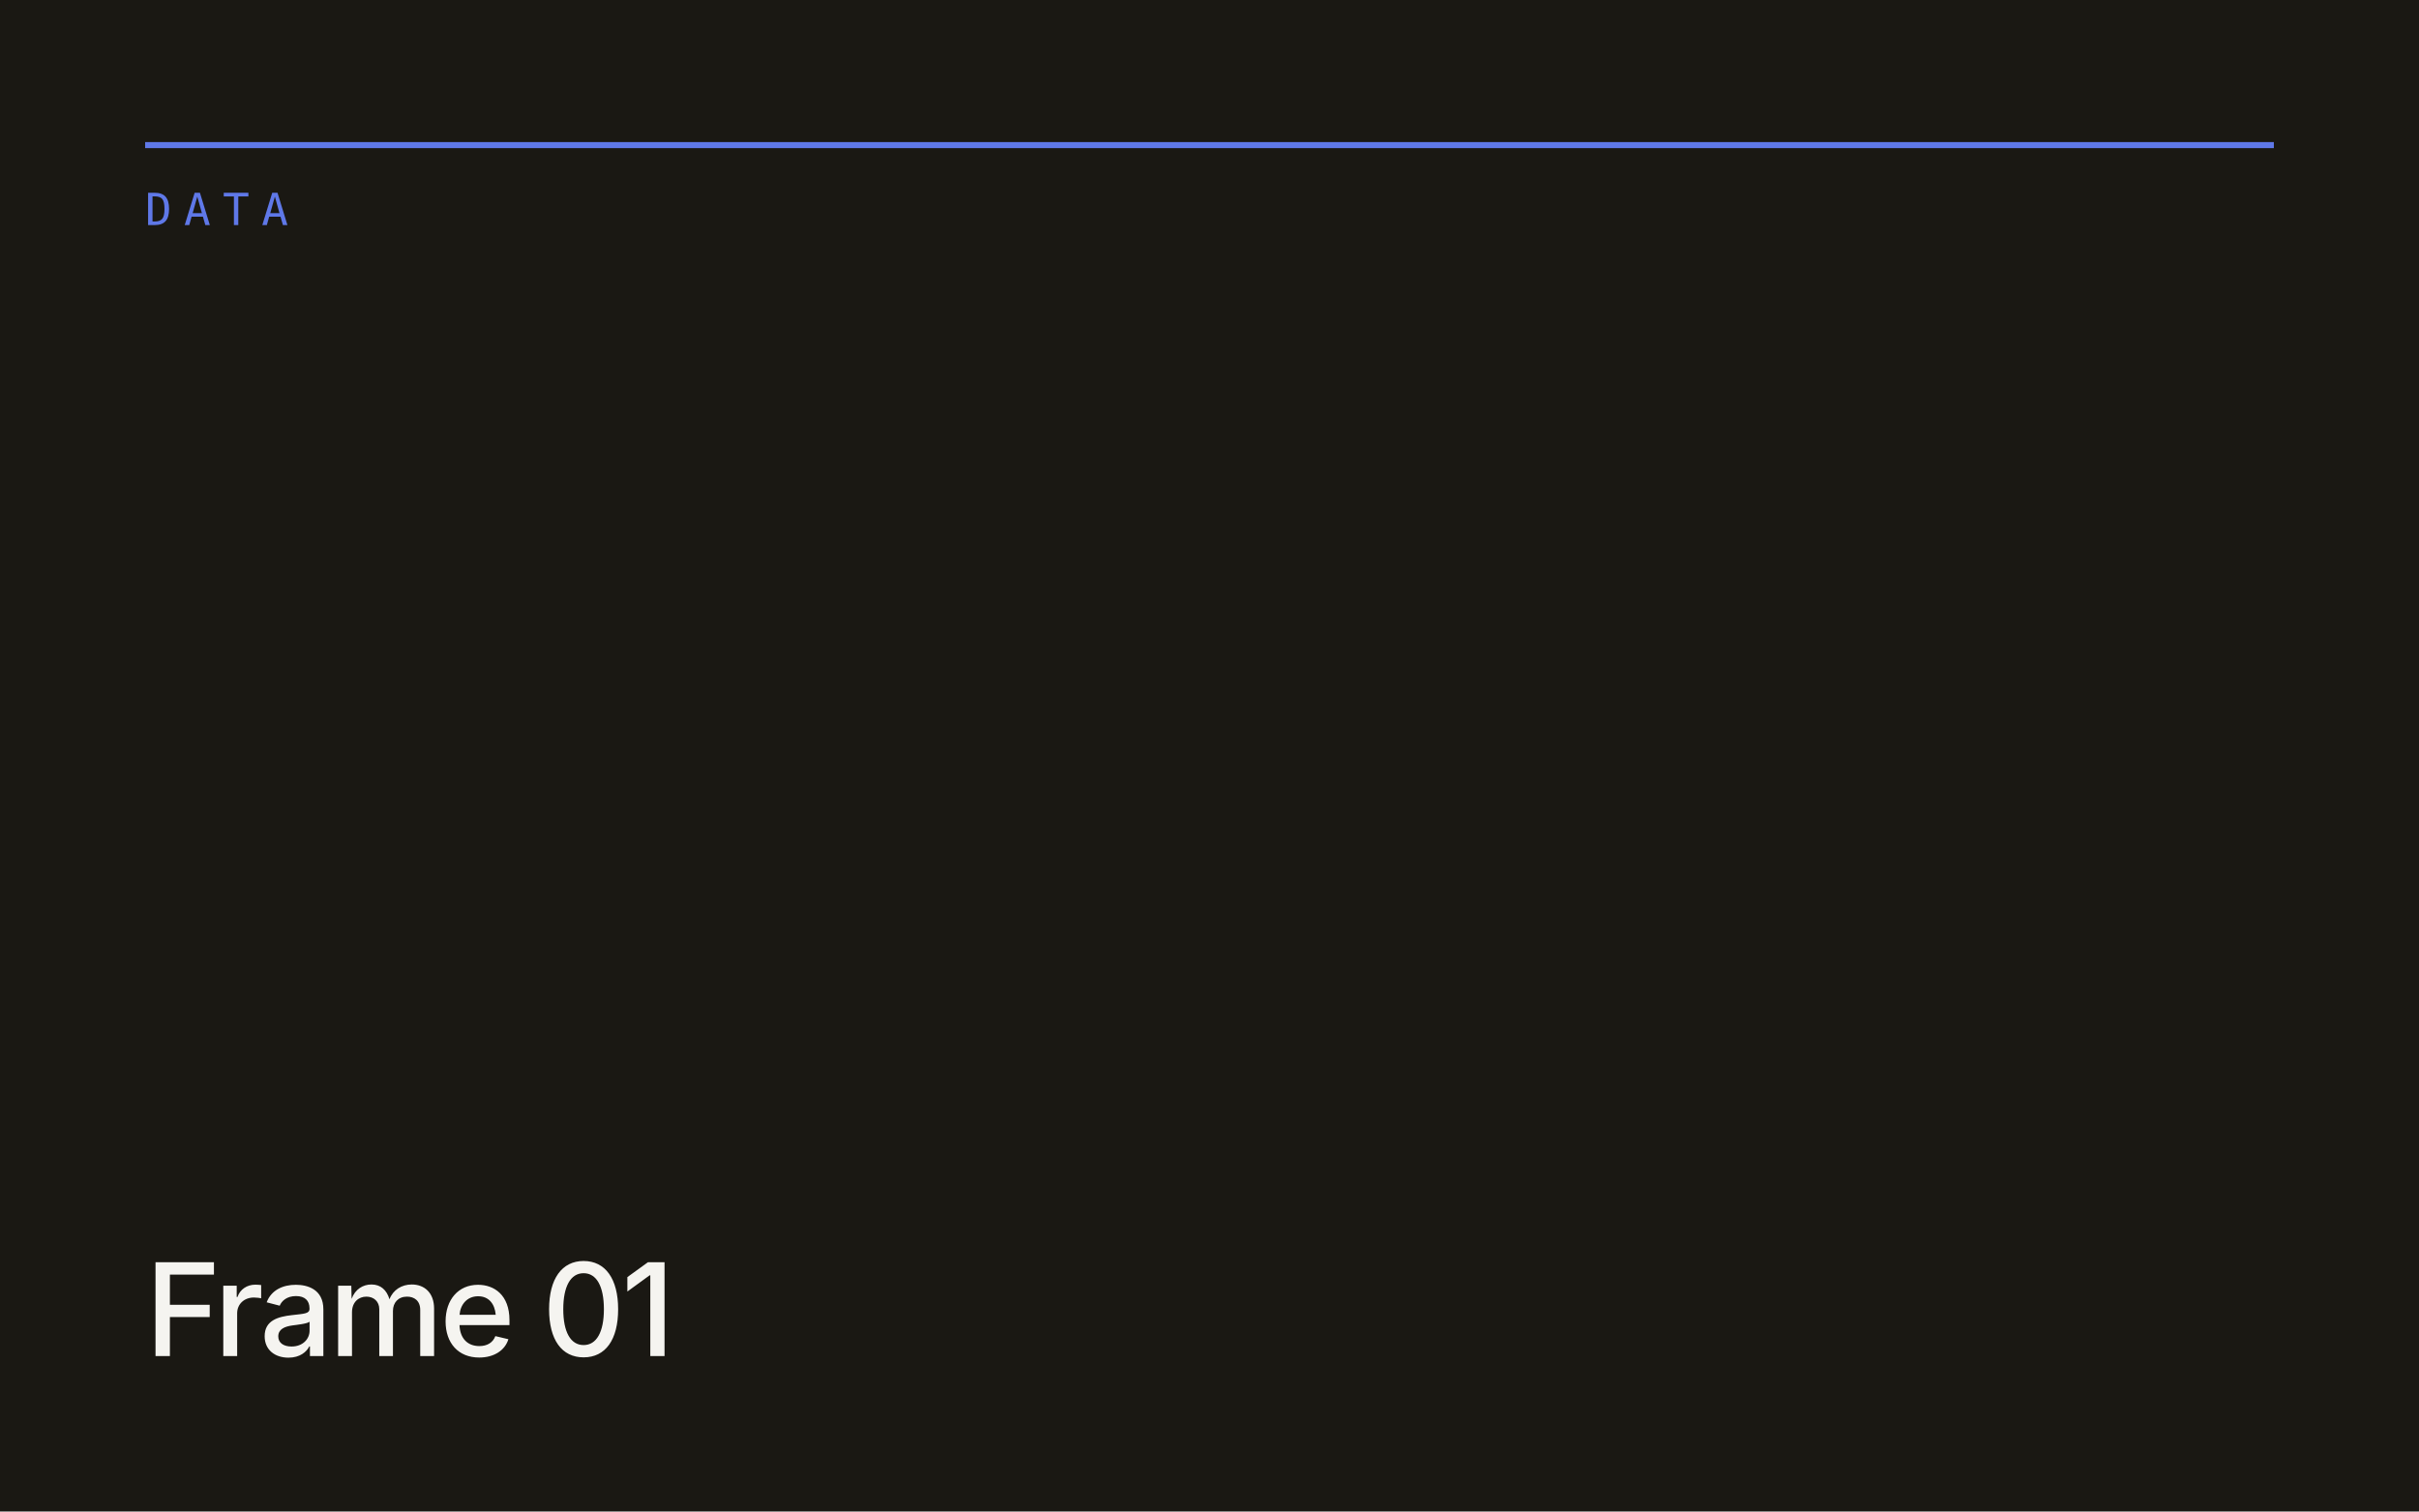
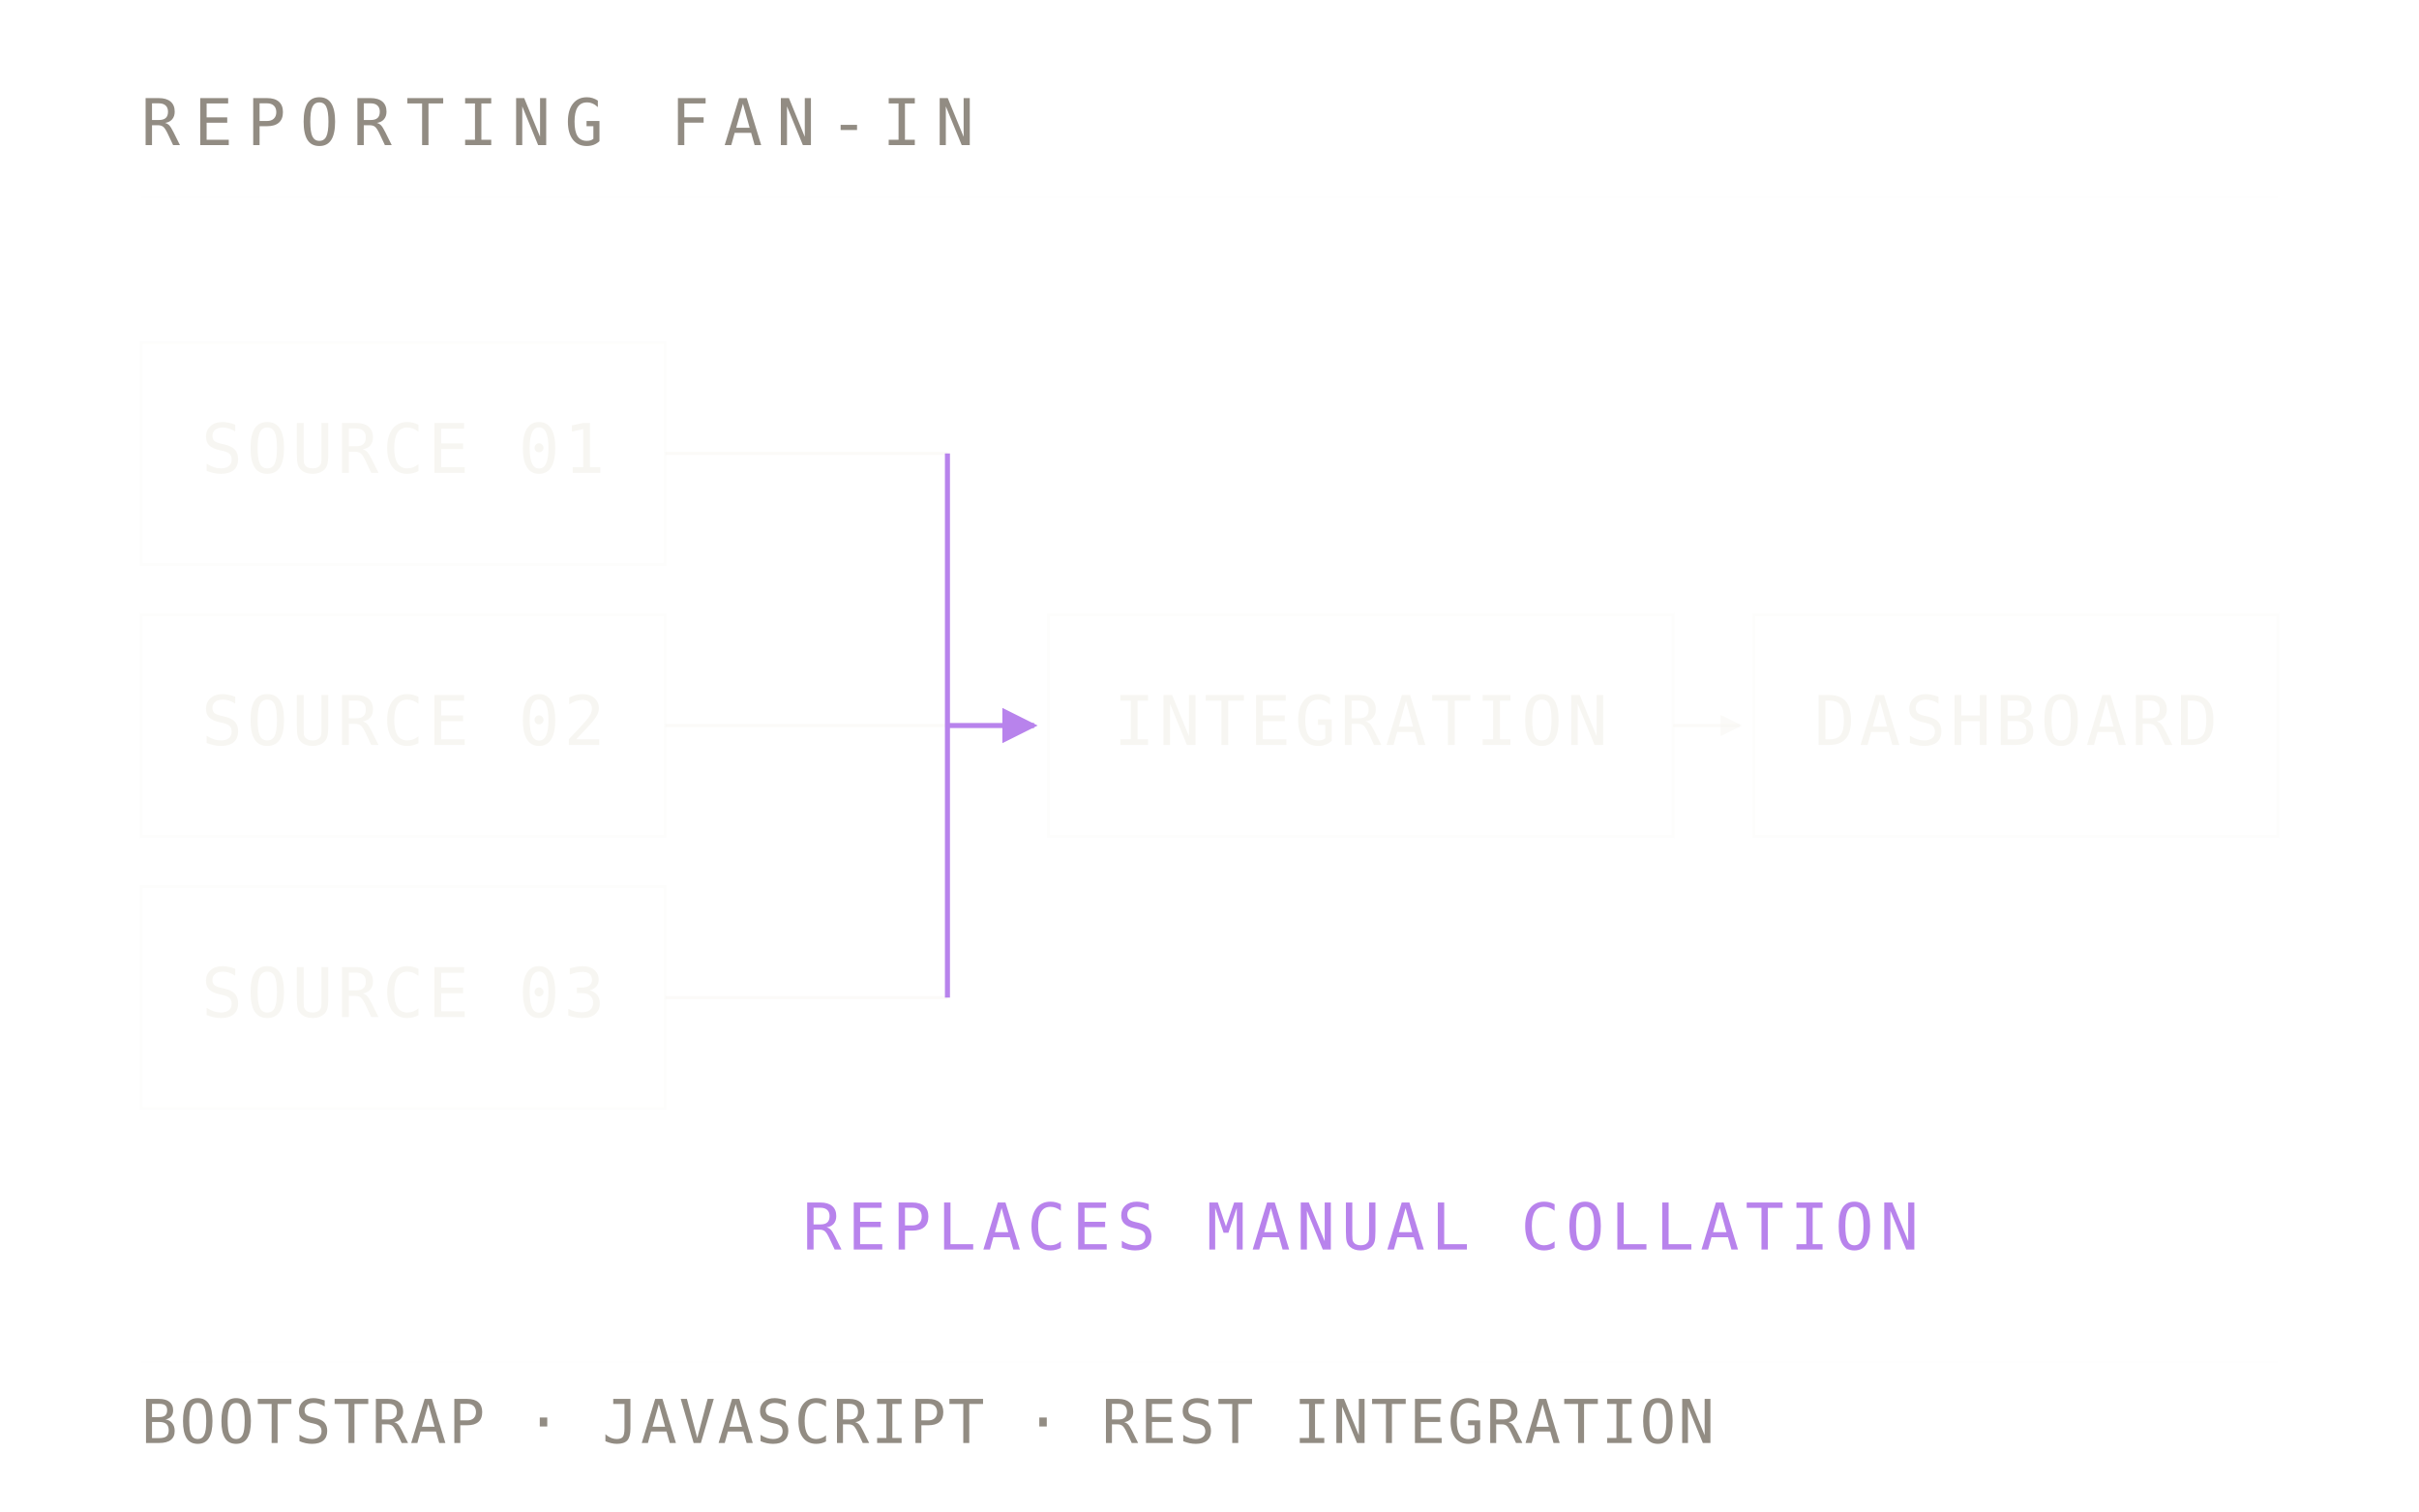
- <svg xmlns="http://www.w3.org/2000/svg" width="1200" height="750" viewBox="0 0 1200 750" fill="none" role="img">
-   <rect width="1200" height="750" fill="#1a1813" />
-   <path d="M72 72H1128" stroke="#5f78e8" stroke-width="3" />
-   <text x="72" y="111.68" fill="#5f78e8" font-family="ui-monospace, 'Space Mono', monospace" font-size="22" letter-spacing="6">DATA</text>
-   <text fill="#f5f4f0" font-family="'Outfit', system-ui, -apple-system, sans-serif" font-size="64" font-weight="500" letter-spacing="-1.92">
-     <tspan x="72" y="672.88">Frame 01</tspan>
-   </text>
+ <svg xmlns="http://www.w3.org/2000/svg" viewBox="0 0 1200 750" width="1200" height="750" fill="none" role="img">
+   <defs>
+     <marker id="a" viewBox="0 0 10 10" refX="9" refY="5" markerWidth="7" markerHeight="7" orient="auto">
+       <path d="M0 0 L10 5 L0 10 z" fill="#f7f6f2" fill-opacity="0.55" />
+     </marker>
+     <marker id="av" viewBox="0 0 10 10" refX="9" refY="5" markerWidth="7" markerHeight="7" orient="auto">
+       <path d="M0 0 L10 5 L0 10 z" fill="#b883ec" />
+     </marker>
+     <style>
+       .l { font-family: ui-monospace, "Space Mono", "SFMono-Regular", Menlo, monospace; }
+       .stage { font-size: 34px; letter-spacing: 2px; fill: #f7f6f2; }
+       .eyebrow { font-size: 32px; letter-spacing: 7px; fill: #928c83; }
+       .note { font-size: 32px; letter-spacing: 3px; fill: #b883ec; }
+       .stack { font-size: 30px; letter-spacing: 1px; fill: #928c83; }
+       .box { stroke: #f7f6f2; stroke-opacity: 0.28; stroke-width: 1.5; }
+       .wire { stroke: #f7f6f2; stroke-opacity: 0.55; stroke-width: 1.5; }
+     </style>
+   </defs>
+   <text class="l eyebrow" x="70" y="72">REPORTING FAN-IN</text>
+   <line x1="70" y1="98" x2="1130" y2="98" stroke="#f7f6f2" stroke-opacity="0.14" />
+   <rect class="box" x="70" y="170" width="260" height="110" />
+   <rect class="box" x="70" y="305" width="260" height="110" />
+   <rect class="box" x="70" y="440" width="260" height="110" />
+   <text class="l stage" x="200" y="225" text-anchor="middle" dominant-baseline="middle">SOURCE 01</text>
+   <text class="l stage" x="200" y="360" text-anchor="middle" dominant-baseline="middle">SOURCE 02</text>
+   <text class="l stage" x="200" y="495" text-anchor="middle" dominant-baseline="middle">SOURCE 03</text>
+   <line class="wire" x1="330" y1="225" x2="470" y2="225" />
+   <line class="wire" x1="330" y1="360" x2="470" y2="360" />
+   <line class="wire" x1="330" y1="495" x2="470" y2="495" />
+   <line x1="470" y1="225" x2="470" y2="495" stroke="#b883ec" stroke-width="2.5" />
+   <line x1="470" y1="360" x2="513" y2="360" stroke="#b883ec" stroke-width="2.5" marker-end="url(#av)" />
+   <rect class="box" x="520" y="305" width="310" height="110" />
+   <text class="l stage" x="675" y="360" text-anchor="middle" dominant-baseline="middle">INTEGRATION</text>
+   <line class="wire" x1="830" y1="360" x2="863" y2="360" marker-end="url(#a)" />
+   <rect class="box" x="870" y="305" width="260" height="110" />
+   <text class="l stage" x="1000" y="360" text-anchor="middle" dominant-baseline="middle">DASHBOARD</text>
+   <text class="l note" x="675" y="620" text-anchor="middle">REPLACES MANUAL COLLATION</text>
+   <line x1="70" y1="676" x2="1130" y2="676" stroke="#f7f6f2" stroke-opacity="0.14" />
+   <text class="l stack" x="70" y="716">BOOTSTRAP · JAVASCRIPT · REST INTEGRATION</text>
</svg>
